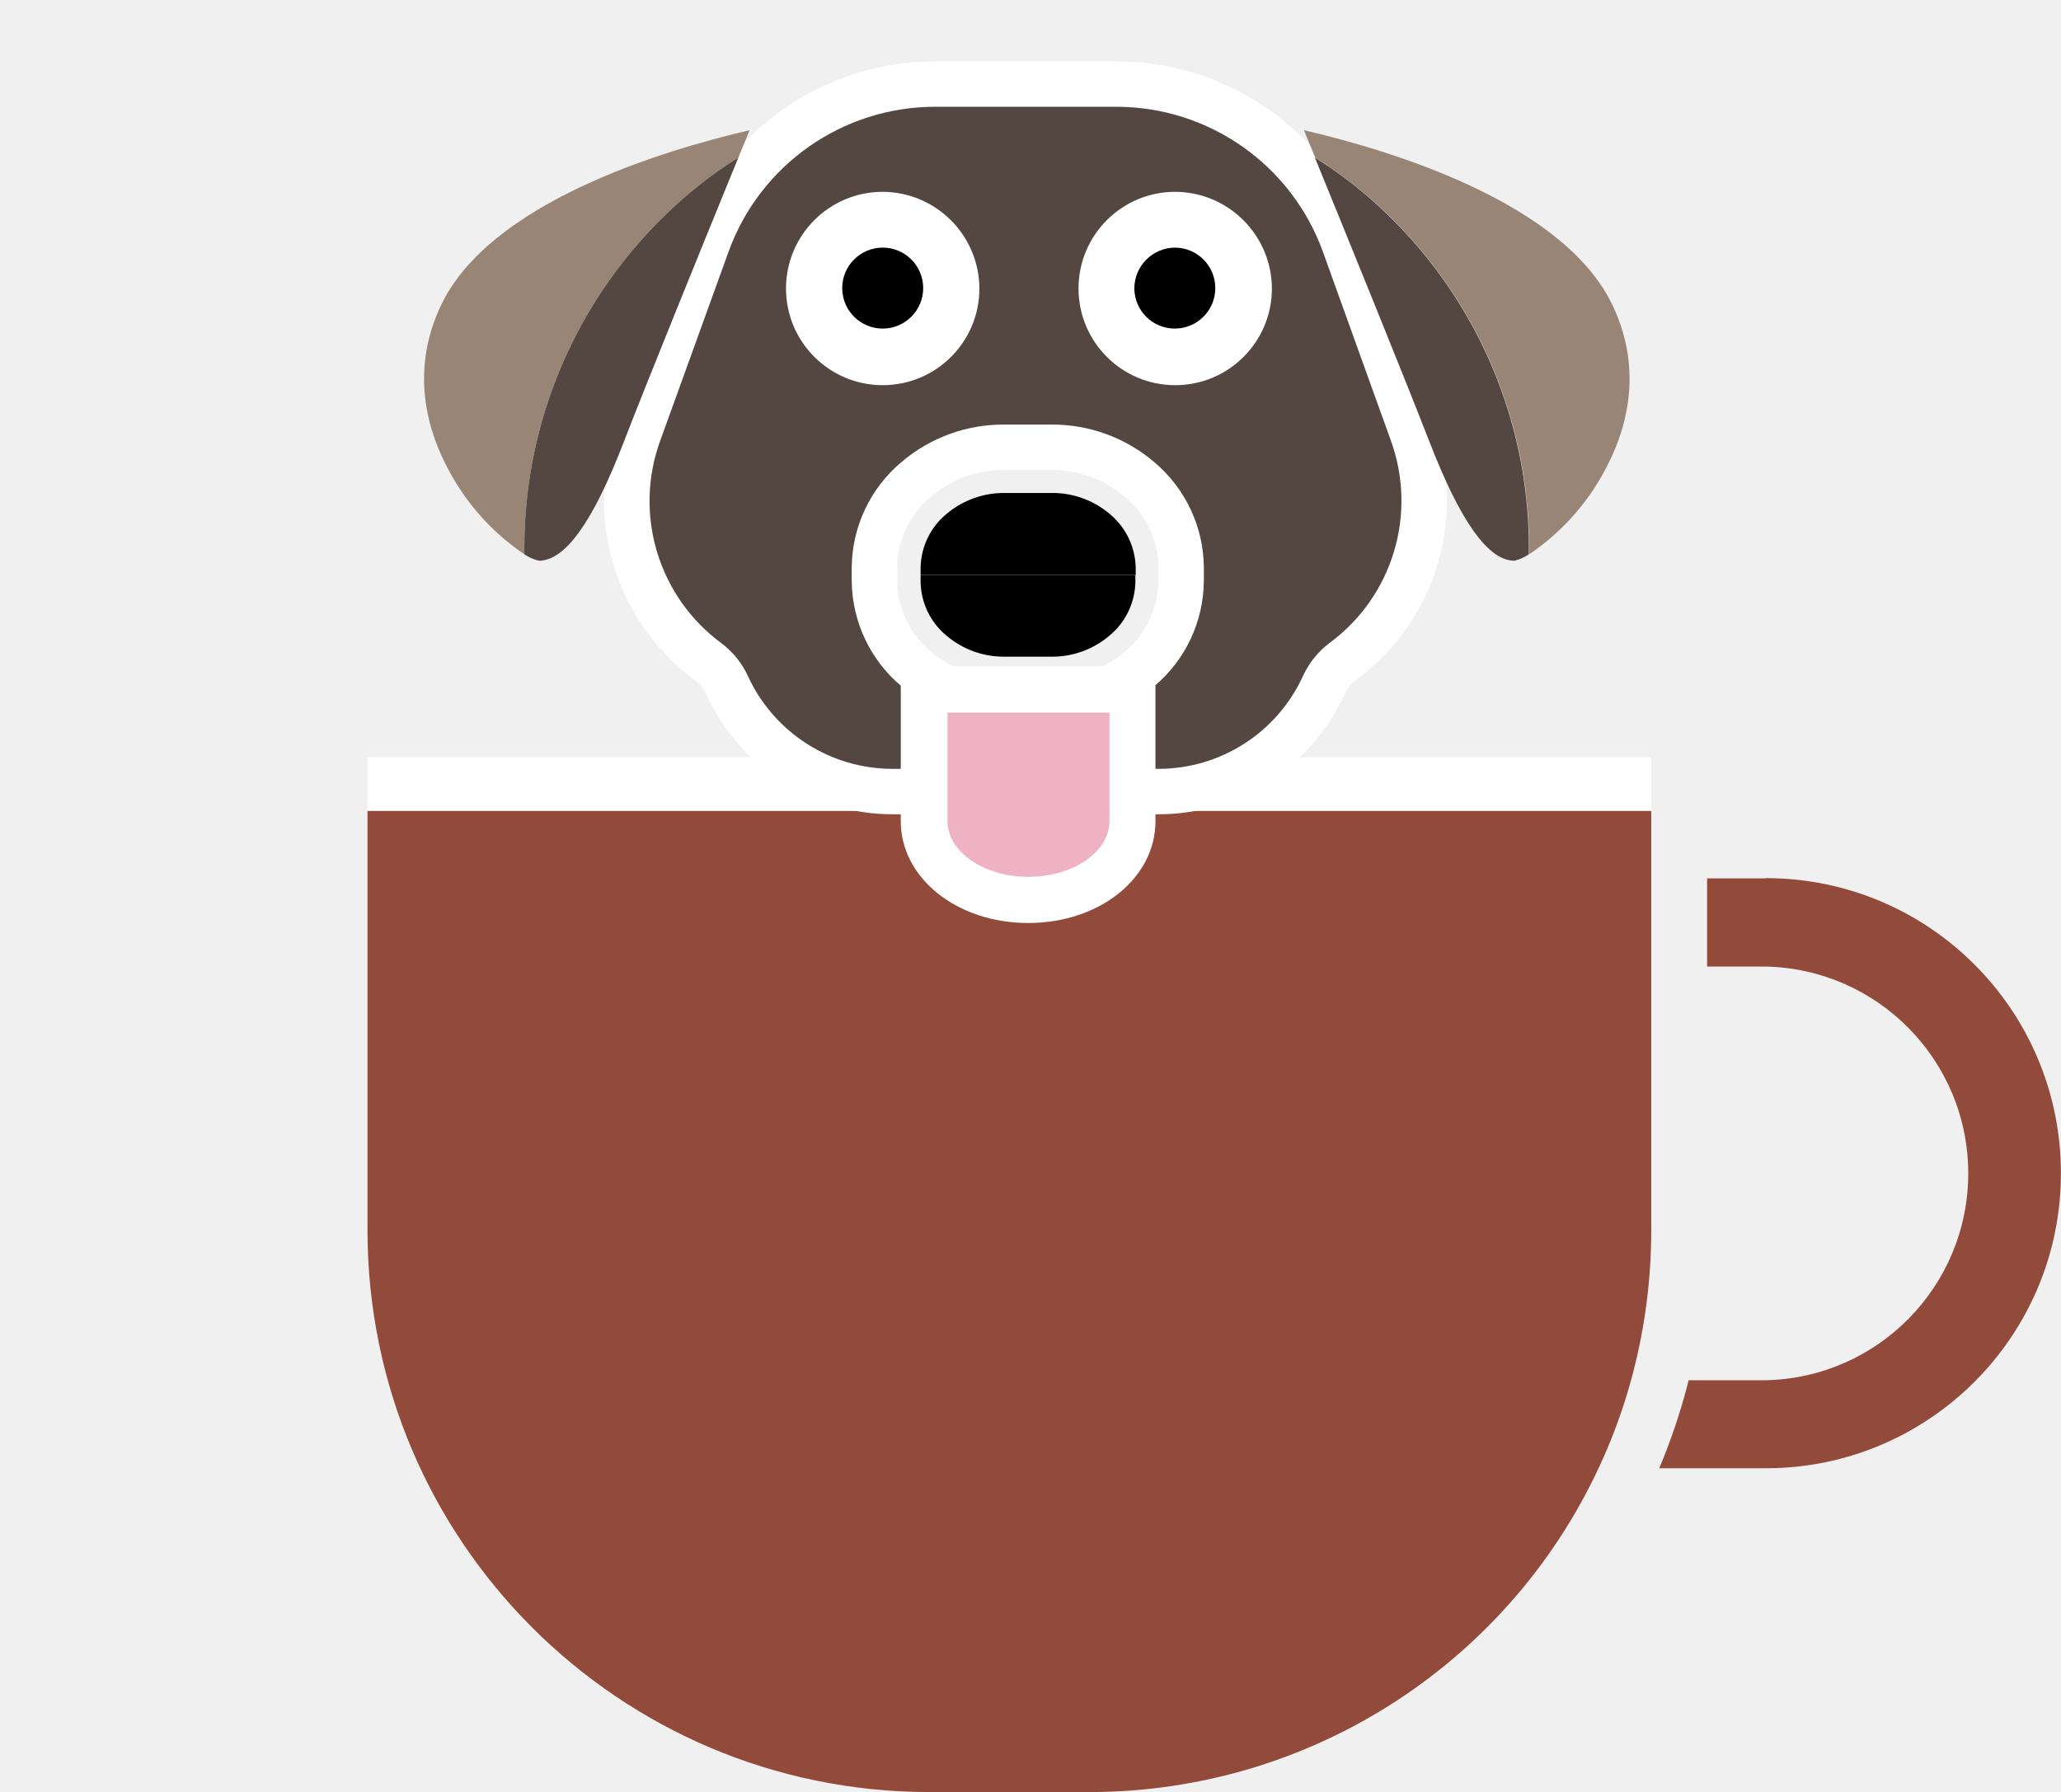
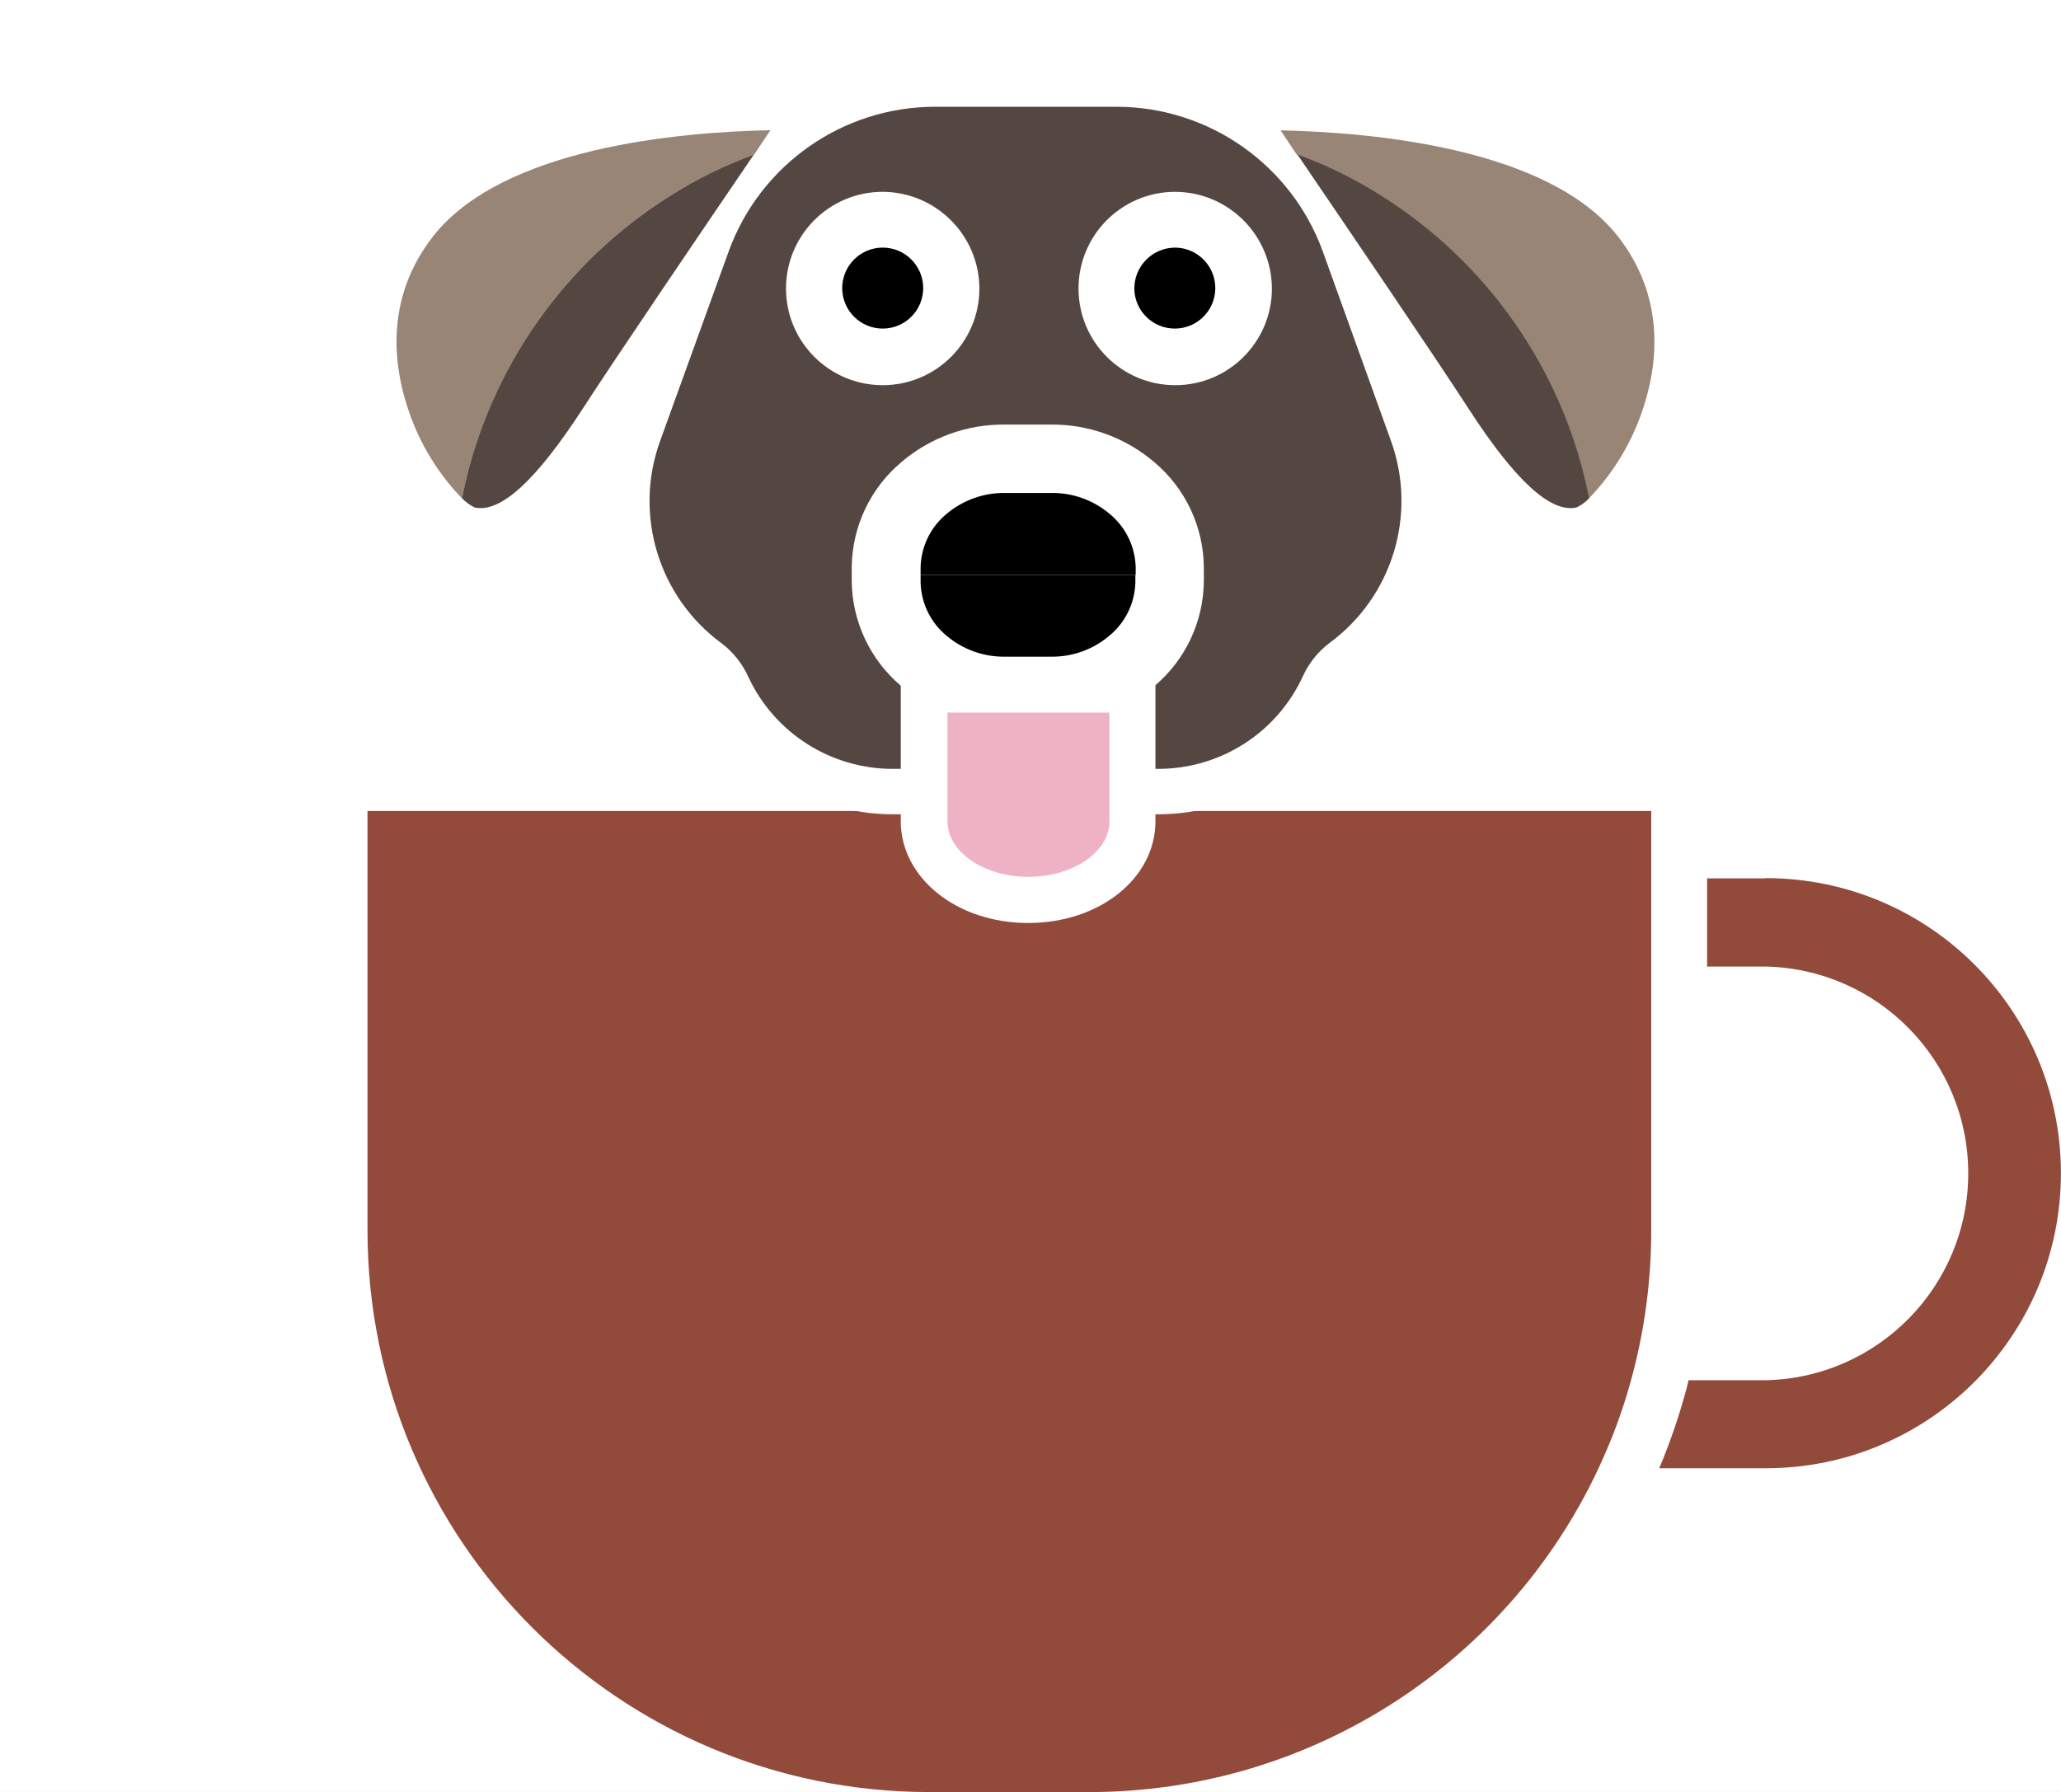
<svg xmlns="http://www.w3.org/2000/svg" id="Layer_1" data-name="Layer 1" viewBox="0 0 254.5 221.28">
  <defs>
-     <style>.cls-1{fill:#924a3b;}.cls-2{fill:#fff;}.cls-3,.cls-7{fill:#544741;}.cls-3{stroke:#fff;stroke-miterlimit:10;stroke-width:5.61px;}.cls-4{fill:none;}.cls-5{fill:#efb2c5;}.cls-6{fill:#988575;}</style>
+     <style>.cls-1{fill:#fff;}.cls-2{fill:#924a3b;}.cls-3,.cls-7{fill:#544741;}.cls-3{stroke:#fff;stroke-miterlimit:10;stroke-width:5.61px;}.cls-4{fill:none;}.cls-5{fill:#efb2c5;}.cls-6{fill:#988575;}</style>
  </defs>
-   <path class="cls-1" d="M218.06,108.48H210.8v10.89H218a25.55,25.55,0,0,1,0,51.09h-9.49l-.21.87a75.93,75.93,0,0,1-3.41,10h13.16a36.44,36.44,0,0,0,0-72.88Z" />
-   <path class="cls-1" d="M45.38,152a69.4,69.4,0,0,0,69.32,69.32h19.89A69.39,69.39,0,0,0,198,180a67.46,67.46,0,0,0,3.63-10.37A69.7,69.7,0,0,0,203.9,152V100.13H45.38Z" />
-   <rect class="cls-2" x="45.38" y="93.51" width="158.52" height="6.62" />
+   <rect class="cls-1" width="254.5" height="221.28" />
+   <path class="cls-2" d="M218.06,108.48H210.8v10.89H218a25.55,25.55,0,0,1,0,51.09h-9.49l-.21.87a75.93,75.93,0,0,1-3.41,10h13.16a36.44,36.44,0,0,0,0-72.88Z" />
+   <path class="cls-2" d="M45.38,152a69.4,69.4,0,0,0,69.32,69.32h19.89A69.39,69.39,0,0,0,198,180a67.46,67.46,0,0,0,3.63-10.37A69.7,69.7,0,0,0,203.9,152V100.13H45.38Z" />
+   <rect class="cls-1" x="45.38" y="93.51" width="158.52" height="6.62" />
  <path class="cls-3" d="M174.41,53.52,166,30.15a29.94,29.94,0,0,0-28.16-19.77H115.48A29.94,29.94,0,0,0,87.32,30.15L78.87,53.52a24.6,24.6,0,0,0,8.6,28.21h0a7.87,7.87,0,0,1,2.41,3.09,22.47,22.47,0,0,0,20.35,12.94h32.83a22.44,22.44,0,0,0,20.34-13,7.94,7.94,0,0,1,2.42-3.08h0A24.61,24.61,0,0,0,174.41,53.52ZM145.85,71.76a14.32,14.32,0,0,1-5.1,10.82,16.53,16.53,0,0,1-11,4h-5.66a16.56,16.56,0,0,1-11-4,14.36,14.36,0,0,1-5.11-10.83V70.07a14.36,14.36,0,0,1,5.11-10.83,16.56,16.56,0,0,1,11-4h5.66a16.58,16.58,0,0,1,11,4,14.36,14.36,0,0,1,5.1,10.83v1.69Z" />
  <path d="M116.87,78.5a10.94,10.94,0,0,0,7.26,2.6h5.66A10.89,10.89,0,0,0,137,78.5a8.8,8.8,0,0,0,3.2-6.6V71H113.68v.92A8.79,8.79,0,0,0,116.87,78.5Z" />
  <path d="M140.24,71v-.91a8.82,8.82,0,0,0-3.2-6.61,10.94,10.94,0,0,0-7.25-2.6h-5.66a11,11,0,0,0-7.26,2.6,8.79,8.79,0,0,0-3.19,6.61V71h26.56Z" />
  <path class="cls-4" d="M109,30.58a5,5,0,1,0,5,5.05A5,5,0,0,0,109,30.58Z" />
  <path class="cls-4" d="M145.12,30.58a5,5,0,1,0,5,5.05A5,5,0,0,0,145.12,30.58Z" />
  <path d="M109,44.13a8.5,8.5,0,1,1,8.5-8.5A8.51,8.51,0,0,1,109,44.13Z" />
-   <path class="cls-2" d="M109,30.58a5,5,0,1,1-5,5.05,5,5,0,0,1,5-5.05m0-6.89a11.94,11.94,0,1,0,11.94,11.94A12,12,0,0,0,109,23.69Z" />
+   <path class="cls-1" d="M109,30.58a5,5,0,1,1-5,5.05,5,5,0,0,1,5-5.05m0-6.89a11.94,11.94,0,1,0,11.94,11.94A12,12,0,0,0,109,23.69Z" />
  <path d="M145.12,44.13a8.5,8.5,0,1,1,8.49-8.5A8.51,8.51,0,0,1,145.12,44.13Z" />
-   <path class="cls-2" d="M145.12,30.58a5,5,0,1,1-5.05,5.05,5.06,5.06,0,0,1,5.05-5.05m0-6.89a11.94,11.94,0,1,0,11.94,11.94,12,12,0,0,0-11.94-11.94Z" />
+   <path class="cls-1" d="M145.12,30.58a5,5,0,1,1-5.05,5.05,5.06,5.06,0,0,1,5.05-5.05m0-6.89a11.94,11.94,0,1,0,11.94,11.94,12,12,0,0,0-11.94-11.94Z" />
  <path class="cls-5" d="M127,111.11c-7.22,0-12.88-4.27-12.88-9.72V85.11h25.75v16.28C139.83,106.84,134.17,111.11,127,111.11Z" />
-   <path class="cls-2" d="M137,88v13.42c0,3.79-4.49,6.87-10,6.87s-10-3.08-10-6.87V88h20m5.7-5.71H111.23v19.13c0,7,6.91,12.57,15.73,12.57s15.72-5.52,15.72-12.57V82.26Z" />
-   <path class="cls-6" d="M188.83,67.45v1a28.77,28.77,0,0,0,9.23-10.16c2.67-4.82,5-12.3,1.07-20.57-6-12.67-27.24-19.11-38.11-21.64l1.38,3.37a53.1,53.1,0,0,1,9.09,7.16A57.17,57.17,0,0,1,188.83,67.45Z" />
-   <path class="cls-7" d="M187,69.25a5.19,5.19,0,0,0,1.79-.8v-1a57.17,57.17,0,0,0-17.34-40.84,53.1,53.1,0,0,0-9.09-7.16c4.45,10.88,11.4,28,14.13,35.05C180.33,64.42,183.77,69.25,187,69.25Z" />
-   <path class="cls-6" d="M64.75,67.45v1a28.76,28.76,0,0,1-9.22-10.16c-2.67-4.82-5-12.3-1.08-20.57,6-12.67,27.25-19.11,38.11-21.64l-1.38,3.37a53.1,53.1,0,0,0-9.09,7.16A57.21,57.21,0,0,0,64.75,67.45Z" />
-   <path class="cls-7" d="M66.54,69.25a5.27,5.27,0,0,1-1.79-.8v-1A57.21,57.21,0,0,1,82.09,26.61a53.1,53.1,0,0,1,9.09-7.16c-4.45,10.88-11.4,28-14.12,35.05C73.25,64.42,69.81,69.25,66.54,69.25Z" />
+   <path class="cls-1" d="M137,88v13.42c0,3.79-4.49,6.87-10,6.87s-10-3.08-10-6.87V88h20m5.7-5.71H111.23v19.13c0,7,6.91,12.57,15.73,12.57s15.72-5.52,15.72-12.57V82.26Z" />
+   <path class="cls-6" d="M196,60.55l.21,1a28.93,28.93,0,0,0,6.92-11.86c1.61-5.27,2.35-13.08-3.23-20.35-8.55-11.13-30.62-13-41.77-13.24l2,3a53.29,53.29,0,0,1,10.39,5.12A57.16,57.16,0,0,1,196,60.55Z" />
+   <path class="cls-7" d="M194.66,62.68a5.21,5.21,0,0,0,1.58-1.15l-.21-1a57.16,57.16,0,0,0-25.44-36.34,53.29,53.29,0,0,0-10.39-5.12c6.62,9.72,17,25,21.11,31.35C187.09,59.35,191.46,63.36,194.66,62.68Z" />
+   <path class="cls-6" d="M57.25,60.55l-.2,1a28.93,28.93,0,0,1-6.92-11.86c-1.61-5.27-2.35-13.08,3.23-20.35C61.91,18.19,84,16.3,95.13,16.08l-2,3A53.29,53.29,0,0,0,82.7,24.21,57.17,57.17,0,0,0,57.25,60.55Z" />
+   <path class="cls-7" d="M58.63,62.68a5.21,5.21,0,0,1-1.58-1.15l.2-1A57.17,57.17,0,0,1,82.7,24.21a53.29,53.29,0,0,1,10.39-5.12c-6.62,9.72-17,25-21.11,31.35C66.2,59.35,61.83,63.36,58.63,62.68Z" />
</svg>
